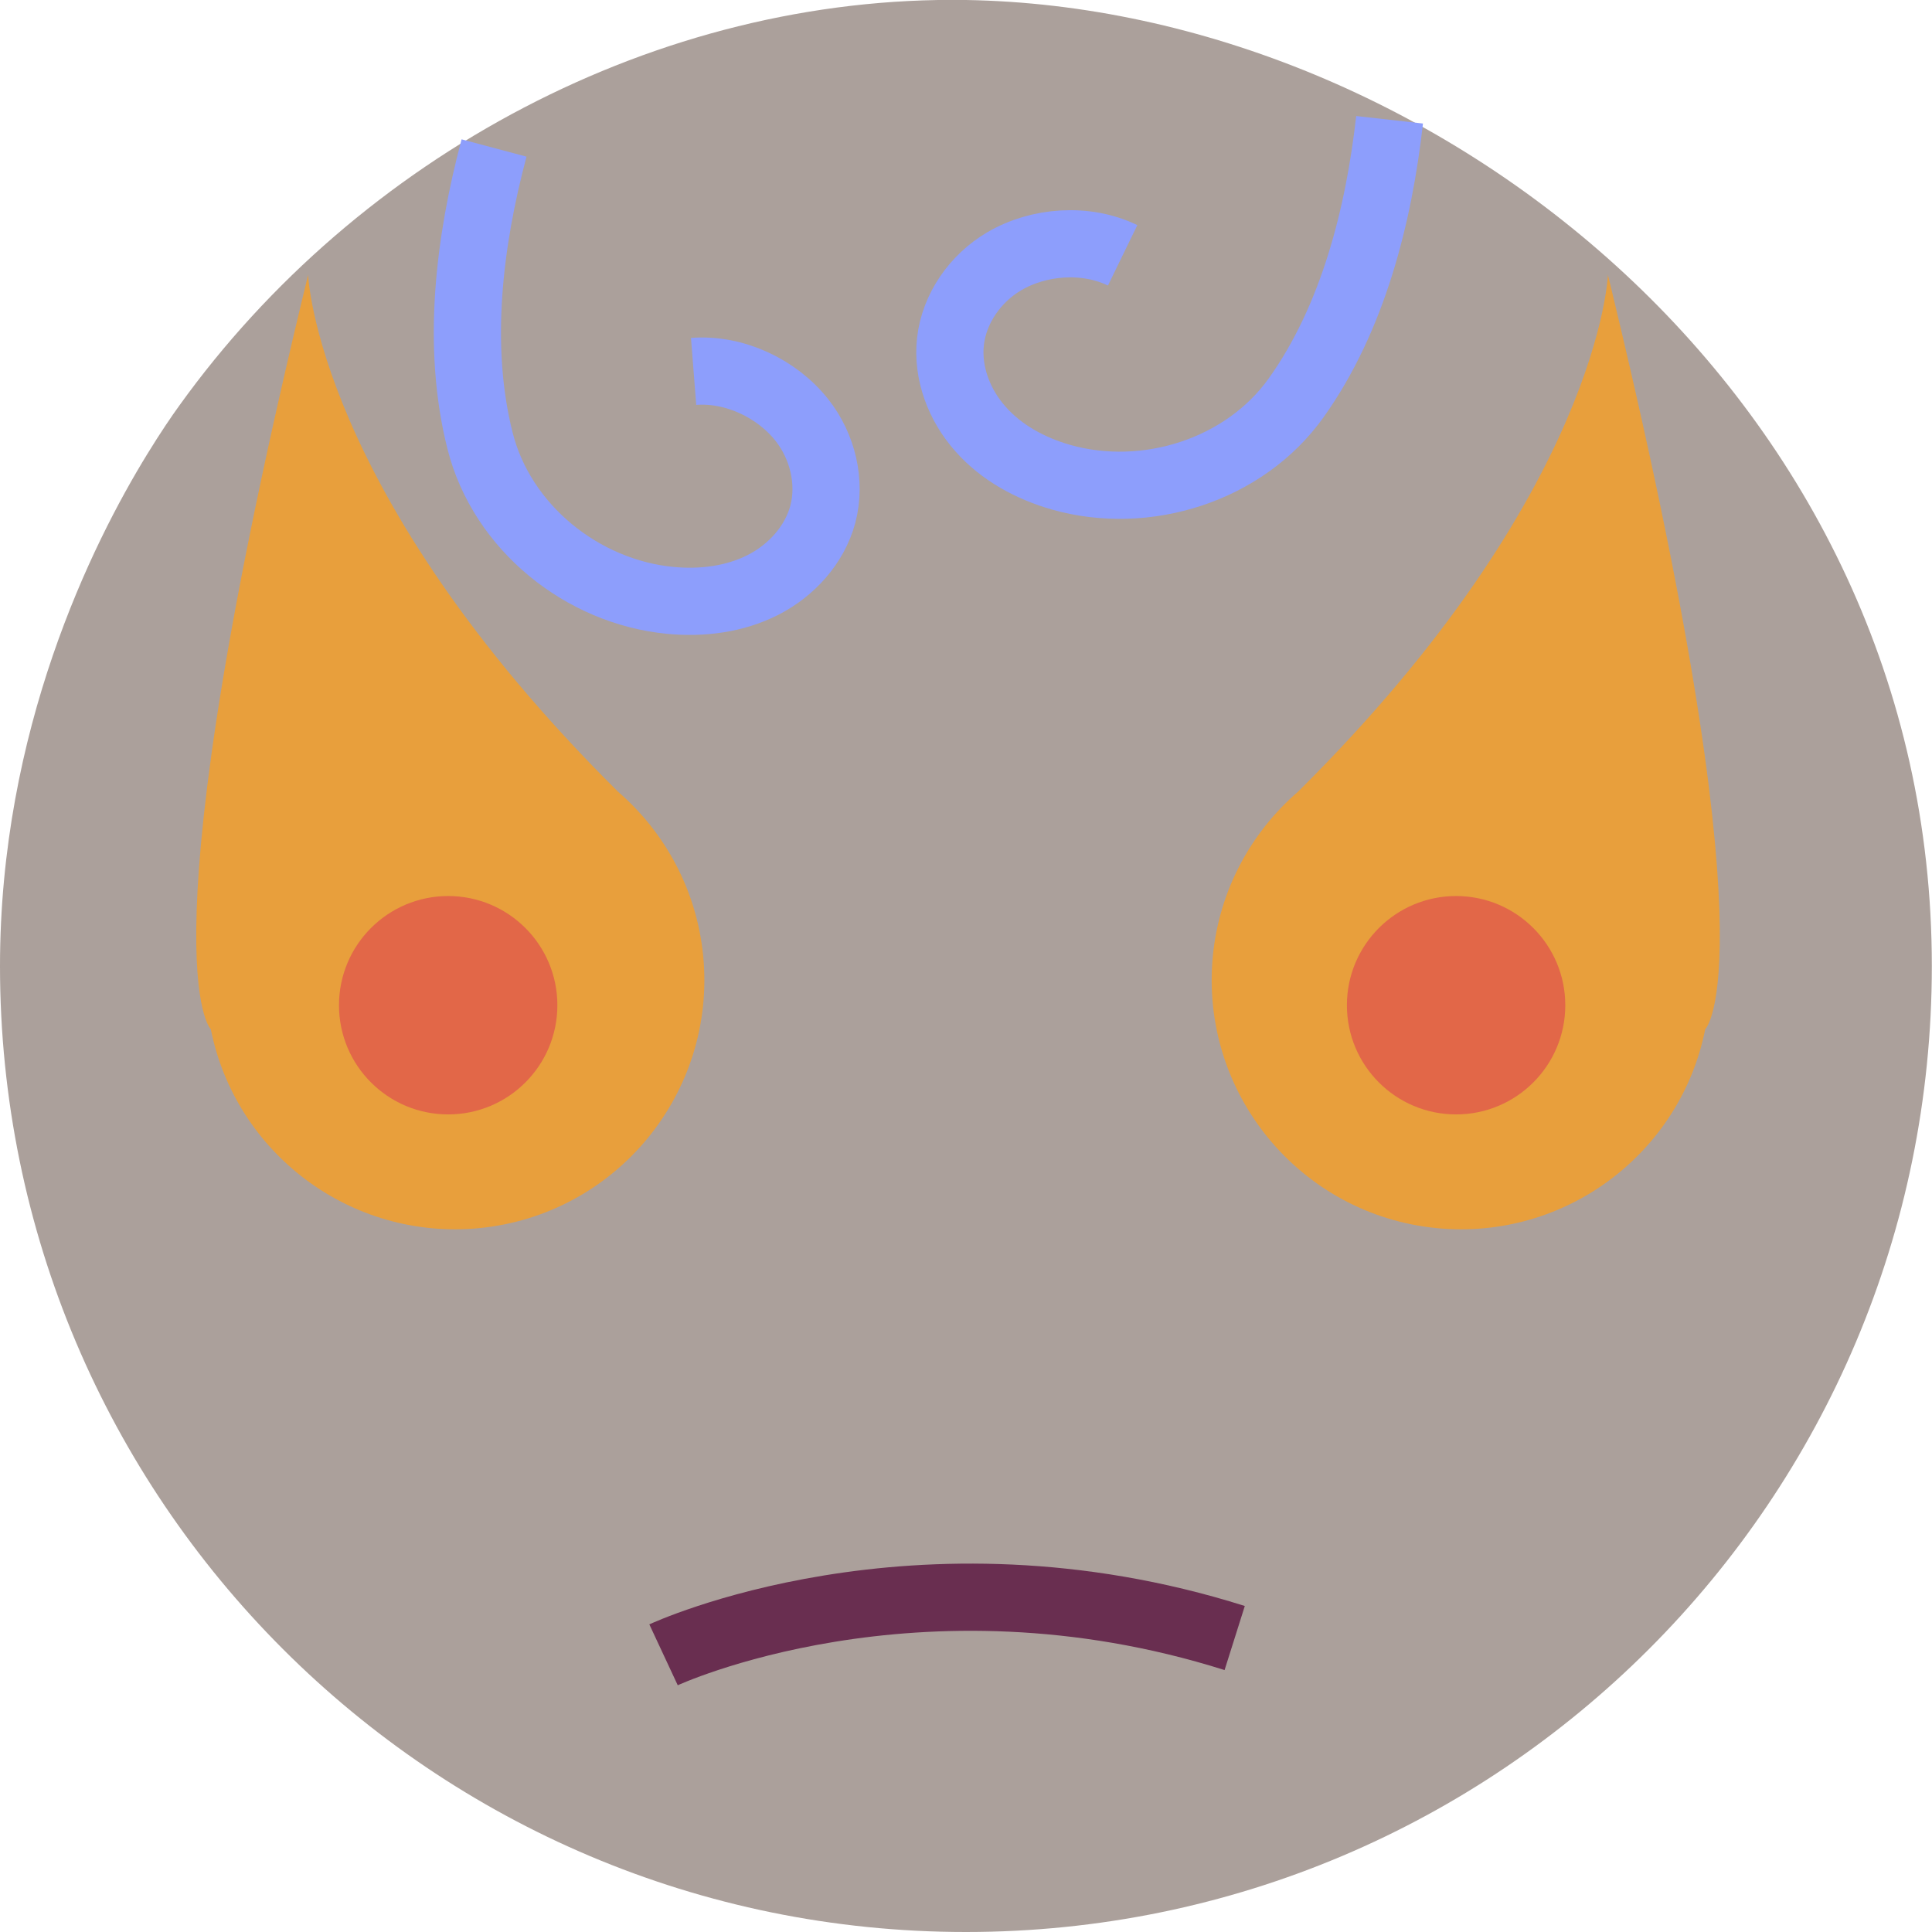
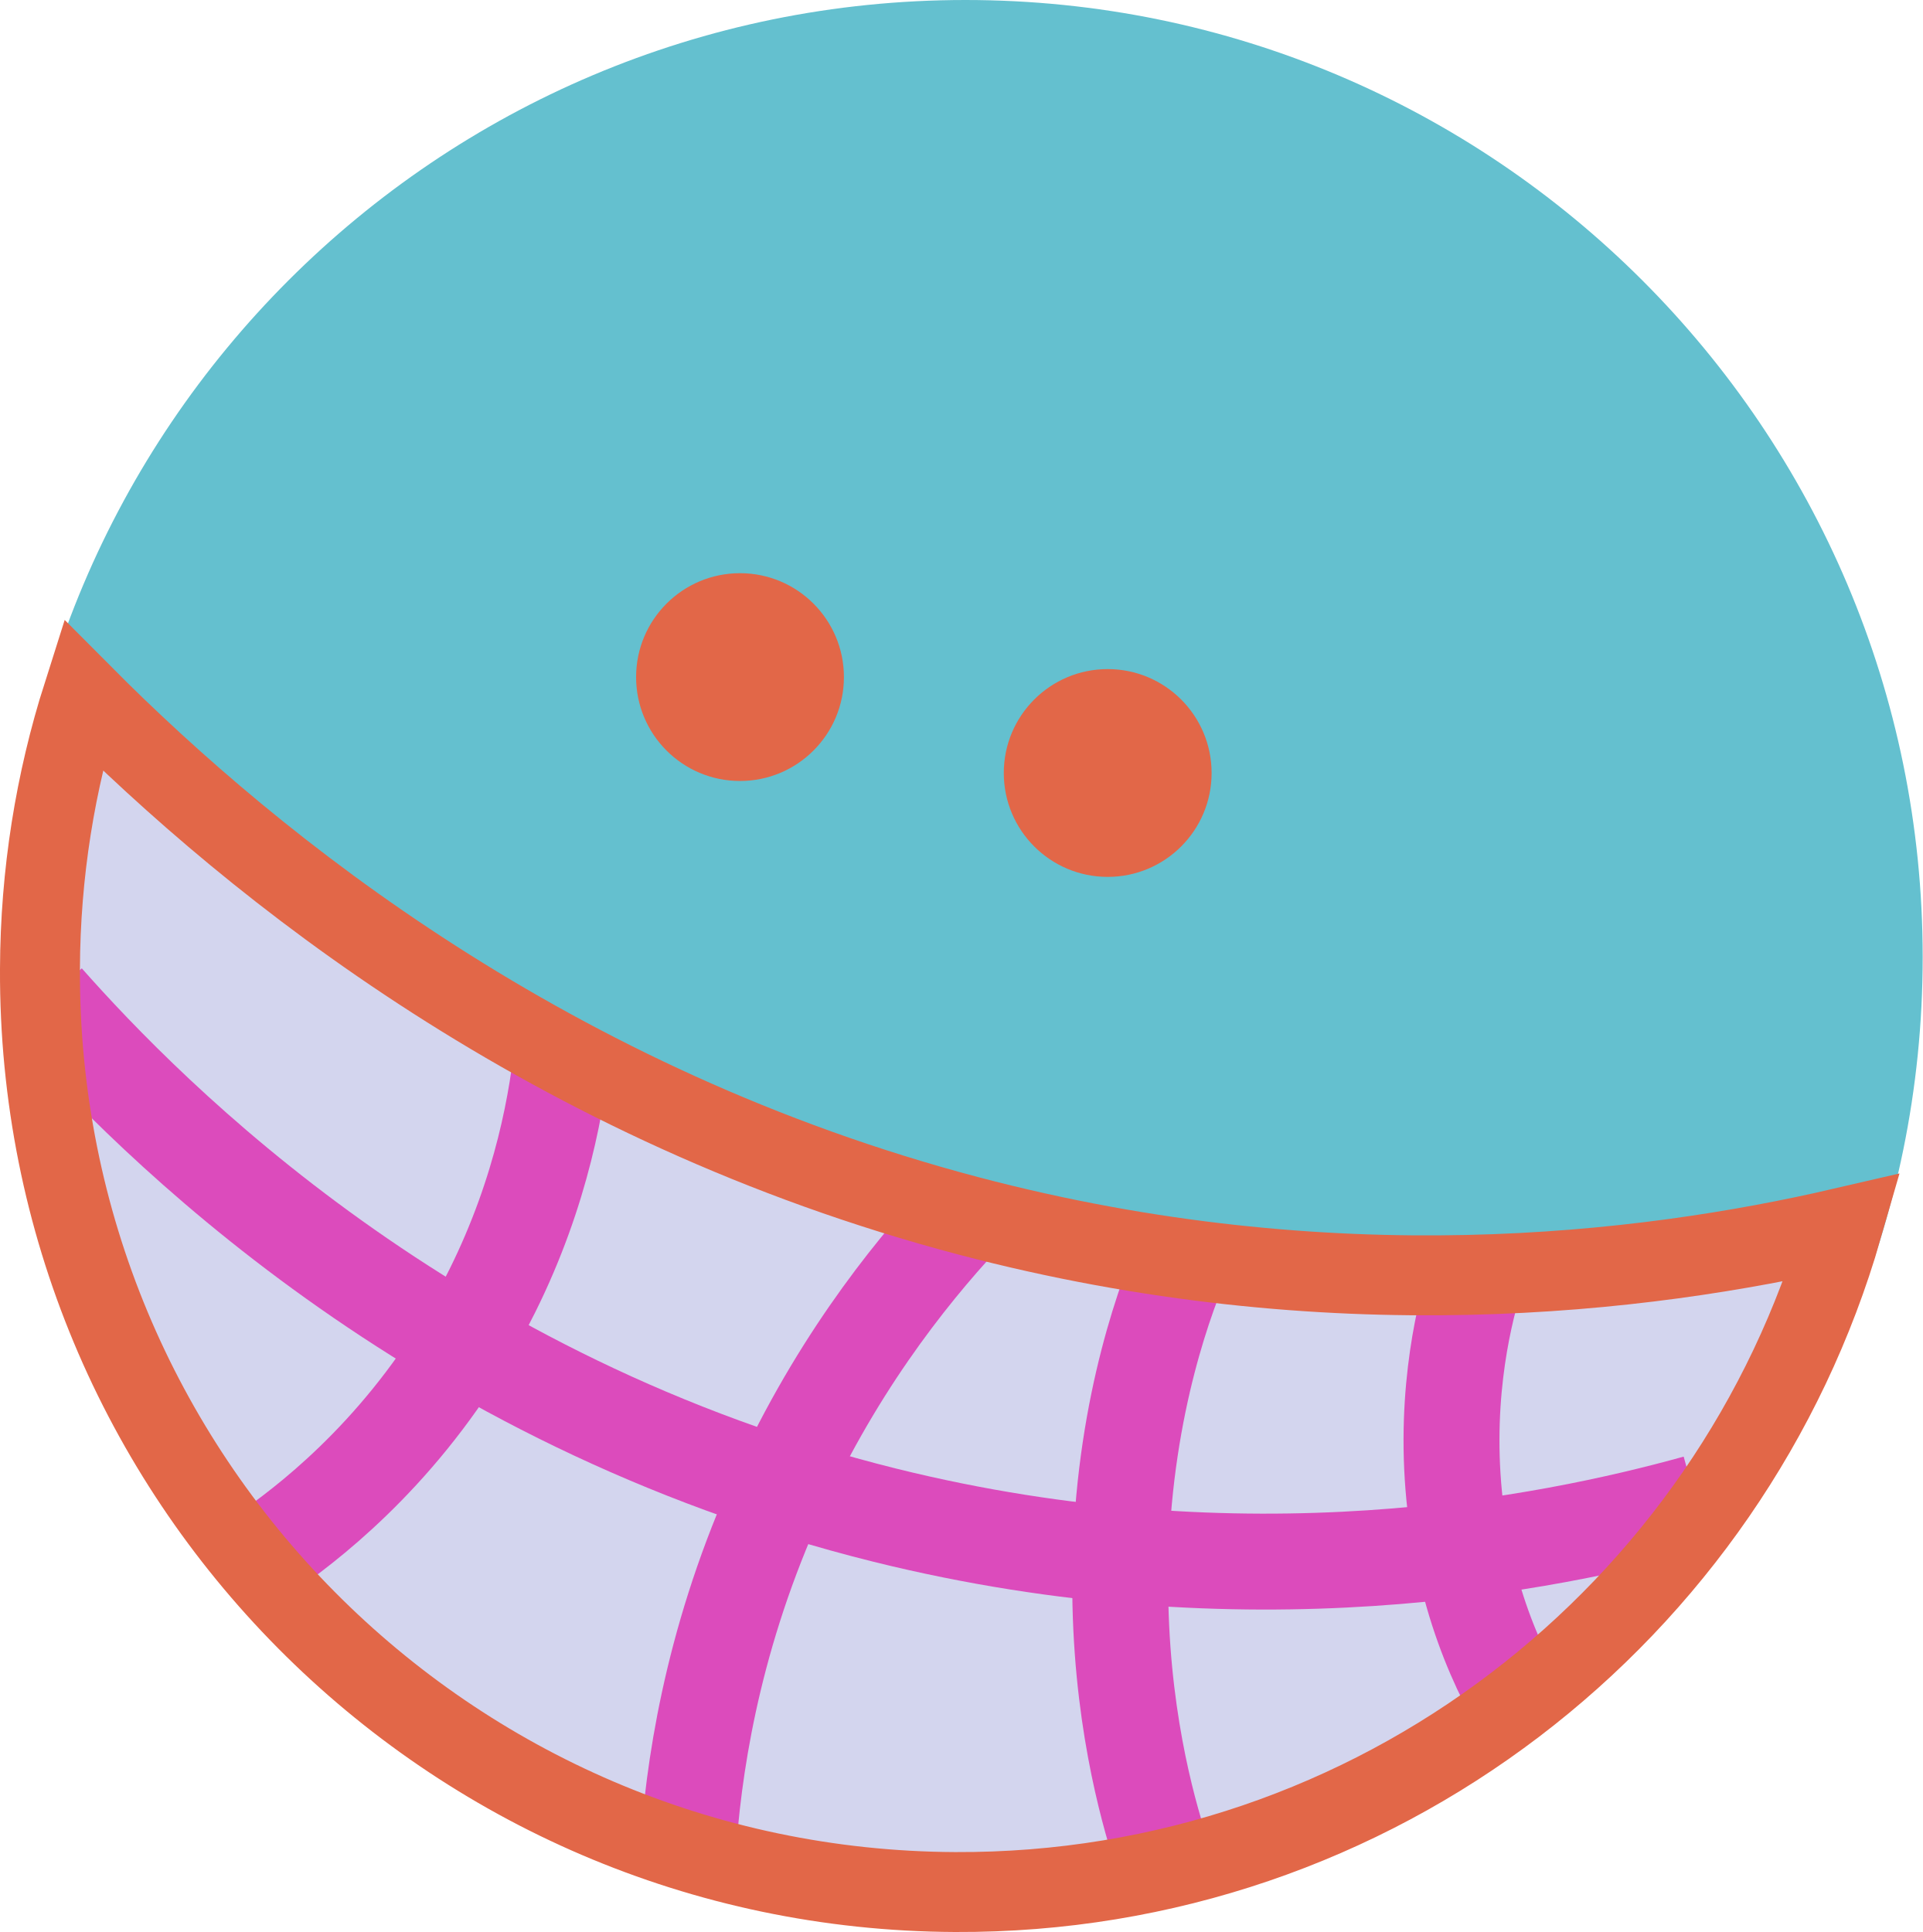
- <svg xmlns="http://www.w3.org/2000/svg" id="Layer_2" viewBox="0 0 115 115.01">
+ <svg xmlns="http://www.w3.org/2000/svg" id="Layer_2" viewBox="0 0 120.27 120.87">
  <defs>
    <style>
      .cls-1 {
-         fill: #e89f3c;
+         stroke: #e26748;
+         stroke-width: 5px;
+       }
+ 
+       .cls-1, .cls-2 {
+         fill: none;
+         stroke-miterlimit: 10;
      }

      .cls-2 {
+         stroke: #dc4bbc;
+         stroke-width: 6px;
+       }
+ 
+       .cls-3 {
+         fill: #d3d5ee;
+       }
+ 
+       .cls-4 {
        fill: #e26748;
      }

-       .cls-3 {
-         fill: #aba09b;
-       }
- 
-       .cls-4 {
-         stroke: #692e50;
-       }
- 
-       .cls-4, .cls-5 {
-         fill: none;
-         stroke-miterlimit: 10;
-         stroke-width: 4px;
-       }
- 
      .cls-5 {
-         stroke: #8d9efc;
+         fill: #64c0cf;
      }
    </style>
  </defs>
  <g id="Layer_1-2" data-name="Layer_1">
    <g>
-       <path class="cls-3" d="M115,57.51c0,31.76-25.74,57.5-57.5,57.5S0,89.26,0,57.51c0-14.04,5.45-25.08,8.78-30.5.78-1.27,1.44-2.24,1.89-2.86C21.32,9.31,39.15-.29,57.5,0c27.91.46,57.5,23.82,57.5,57.5Z" />
-       <path class="cls-1" d="M95.72,16.34s-.46,12.93-18.44,30.78c0,0,0,0,0,0-2.78,2.4-4.69,5.83-5.08,9.78-.79,8.16,5.18,15.41,13.33,16.21,7.65.74,14.51-4.46,15.98-11.84h0s4.18-3.9-5.8-44.94Z" />
-       <path class="cls-1" d="M18.34,16.34s.46,12.93,18.44,30.78c0,0,0,0,0,0,2.78,2.4,4.69,5.83,5.08,9.78.79,8.16-5.18,15.41-13.33,16.21-7.65.74-14.51-4.46-15.98-11.84h0s-4.18-3.9,5.8-44.94Z" />
-       <path class="cls-4" d="M39.5,98.51s15-7,34-1" />
-       <path class="cls-5" d="M29.41,8.81c-1.48,5.55-2.26,11.8-.83,17.44,1.3,5.15,6.09,8.99,11.32,9.49,1.88.18,3.83-.06,5.52-.92s3.07-2.38,3.56-4.2c.51-1.92-.01-4.05-1.24-5.61-1.49-1.89-4.03-3.09-6.45-2.9" />
-       <path class="cls-5" d="M82.72,7.13c-.64,5.7-2.18,11.81-5.56,16.55-3.08,4.32-8.94,6.16-13.99,4.73-1.82-.52-3.55-1.45-4.8-2.87-1.26-1.41-2-3.33-1.79-5.21.22-1.97,1.48-3.76,3.19-4.77,2.07-1.22,4.88-1.42,7.06-.36" />
-       <circle class="cls-2" cx="86.68" cy="59.84" r="6.5" />
-       <circle class="cls-2" cx="26.68" cy="59.84" r="6.5" />
+       <circle class="cls-5" cx="60.39" cy="59.88" r="59.88" />
+       <path class="cls-3" d="M82.18,79.22l-35.97-6.16L7.32,46.89l-2.47-.5s-2.55,4.48-2.61,17.48c-.06,13,10.86,31.05,16.92,37.48,6.06,6.43,5.89,6.62,22.92,14.14,17.03,7.52,25.92,3.67,46.96-5.24,19.68-8.33,23.66-28.98,24.1-31.62.03-.18.04-.28.04-.28l-31,.86Z" />
+       <path class="cls-2" d="M2.87,62.57c6.54,7.39,24.02,25.16,52.51,32.23,22.6,5.6,41.4,1.81,50.74-.78" />
+       <path class="cls-2" d="M17.61,96.44c3.23-2.37,9.03-7.32,13.19-15.69,3.11-6.26,4.1-12.02,4.44-15.73" />
+       <path class="cls-2" d="M43.02,116.05c.32-5.17,1.44-13.08,5.33-21.91,3.67-8.33,8.4-14.29,11.85-18.01" />
+       <path class="cls-2" d="M74.19,78.19c-1.2,2.75-3.79,9.53-4.09,19.12-.26,8.46,1.4,14.88,2.32,17.87" />
+       <path class="cls-2" d="M92.18,80.26c-.66,2.26-2,7.75-1.06,14.66.95,7.02,3.72,11.57,4.94,13.36" />
+       <path class="cls-1" d="M60.59,76.07c-26.11-6.89-44.56-21.69-55.41-32.6-1.72,5.41-2.66,11.17-2.68,17.15-.14,31.76,25.49,57.61,57.25,57.75,26.31.12,48.55-17.47,55.49-41.56-12.43,2.88-31.96,5.24-54.65-.74Z" />
+       <circle class="cls-4" cx="46.29" cy="42.36" r="6.5" />
+       <circle class="cls-4" cx="69.29" cy="48.36" r="6.5" />
    </g>
  </g>
</svg>
